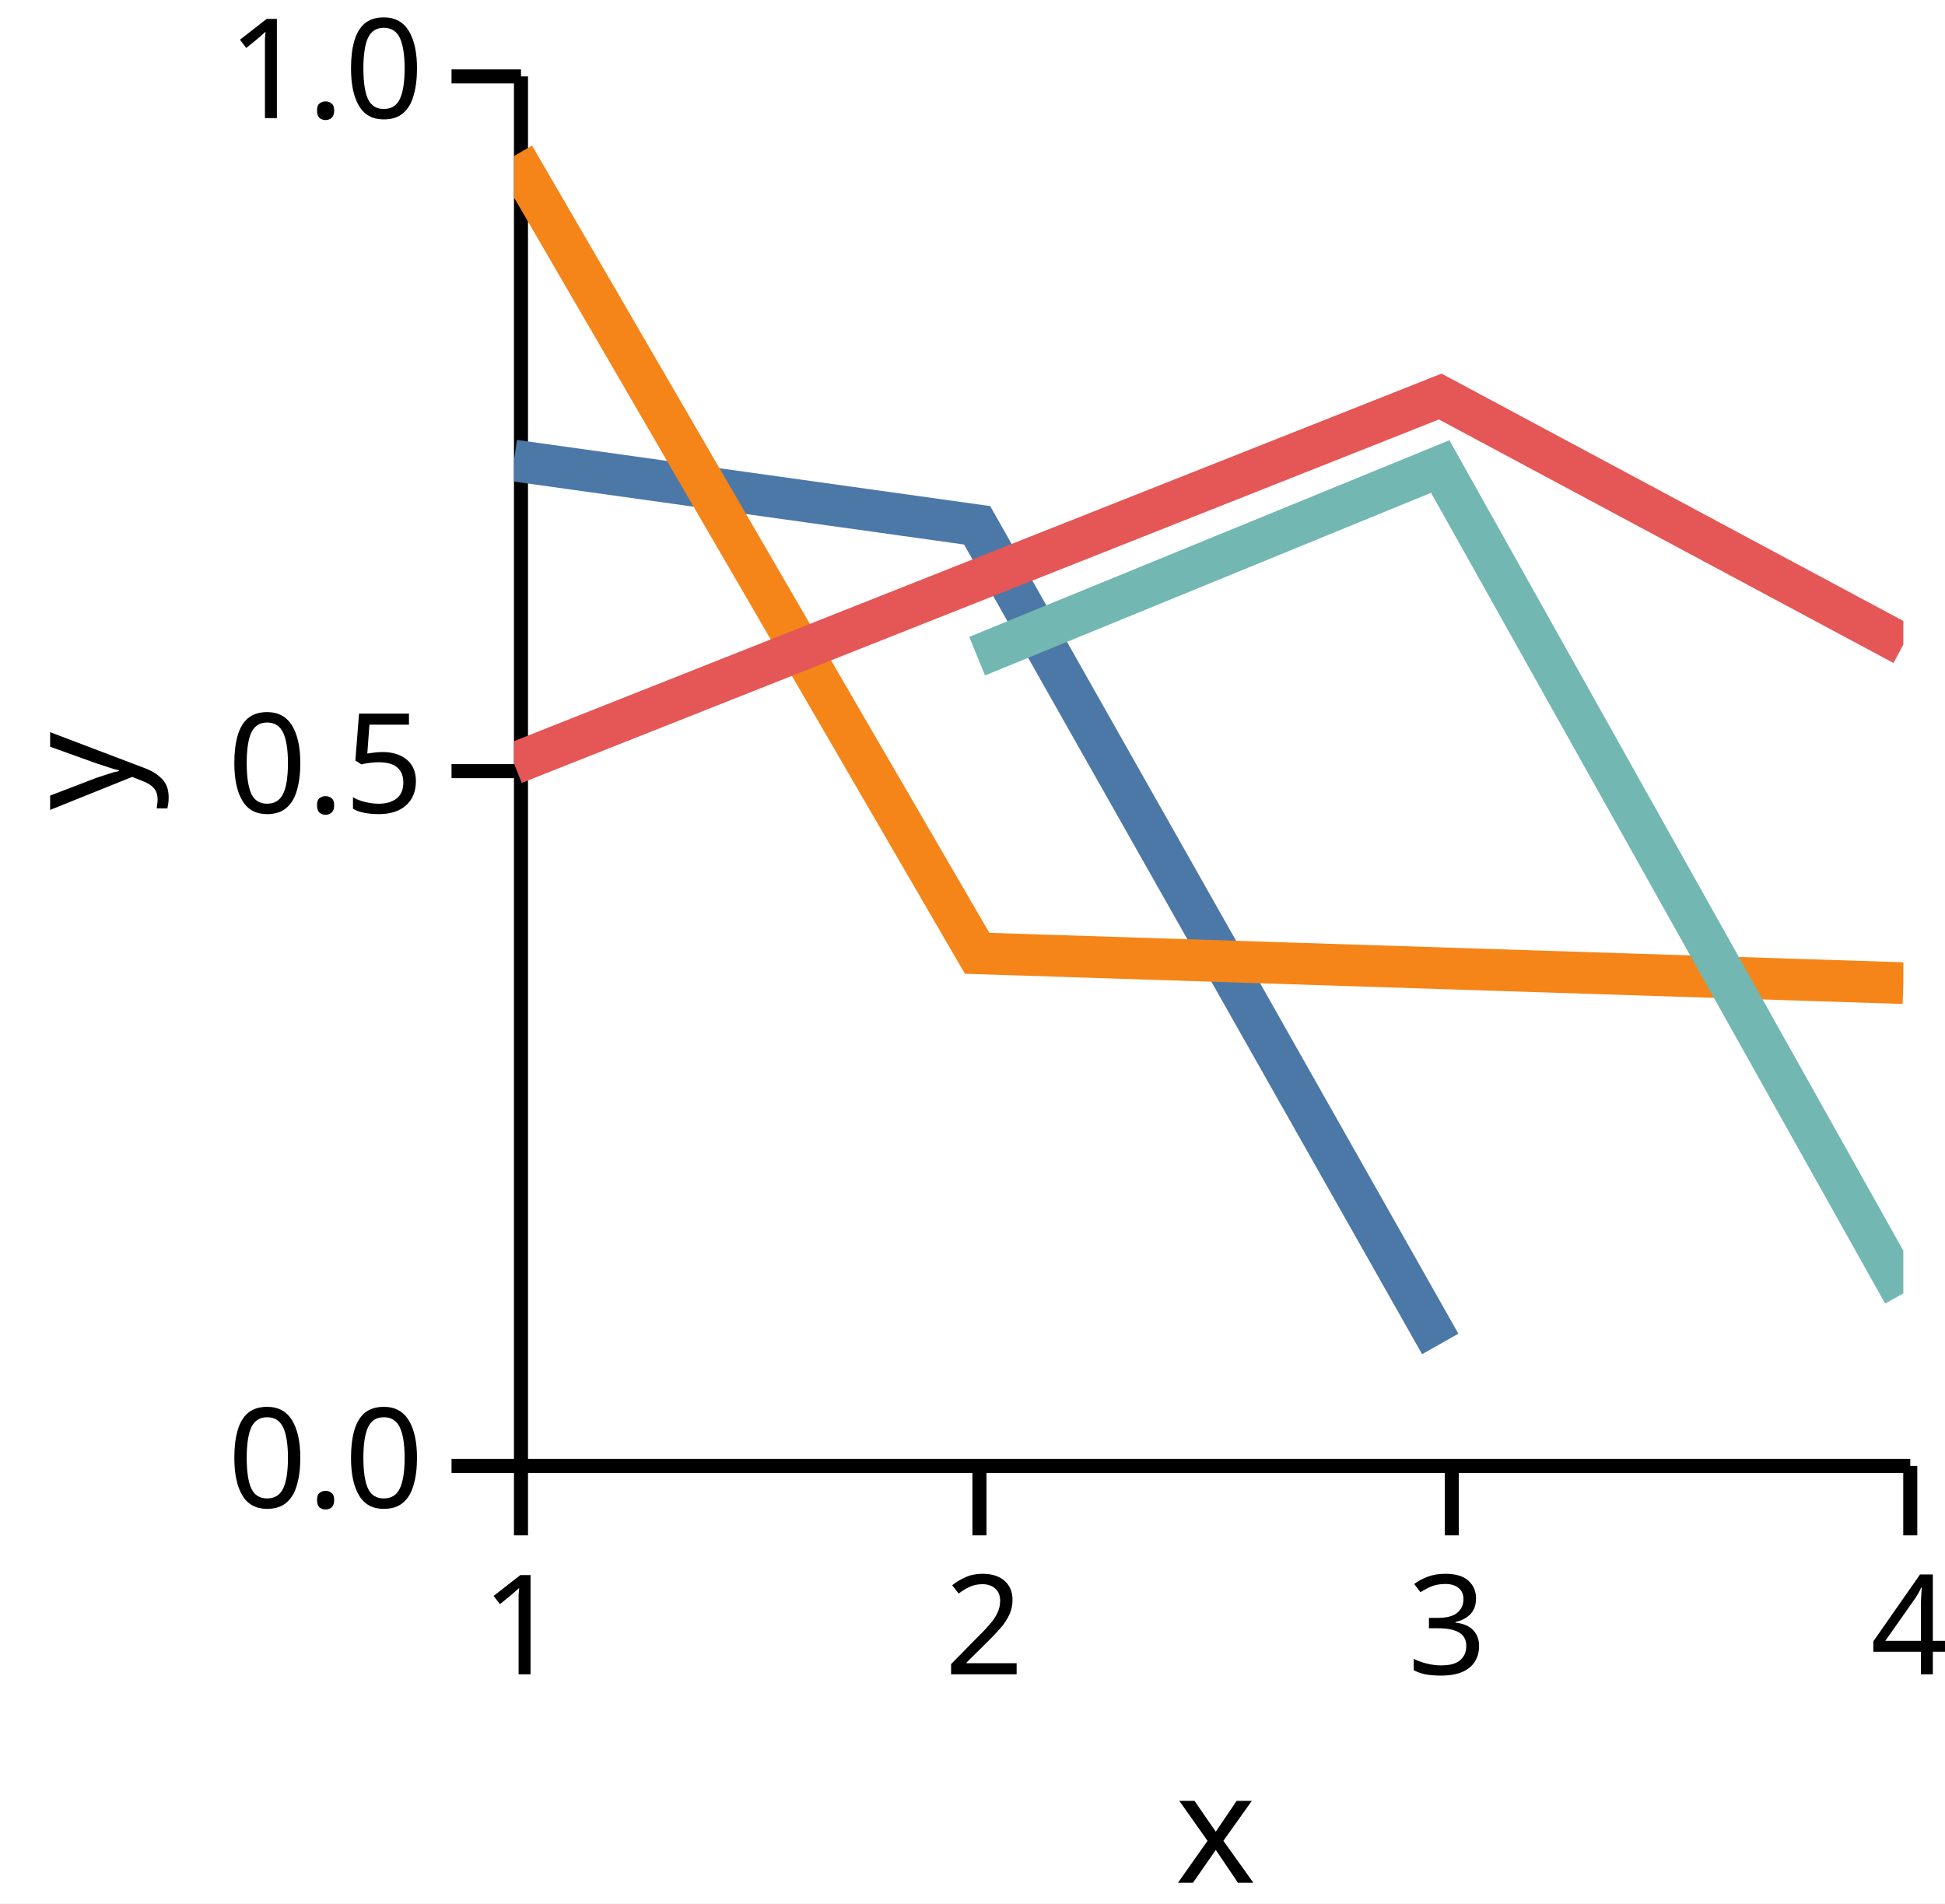
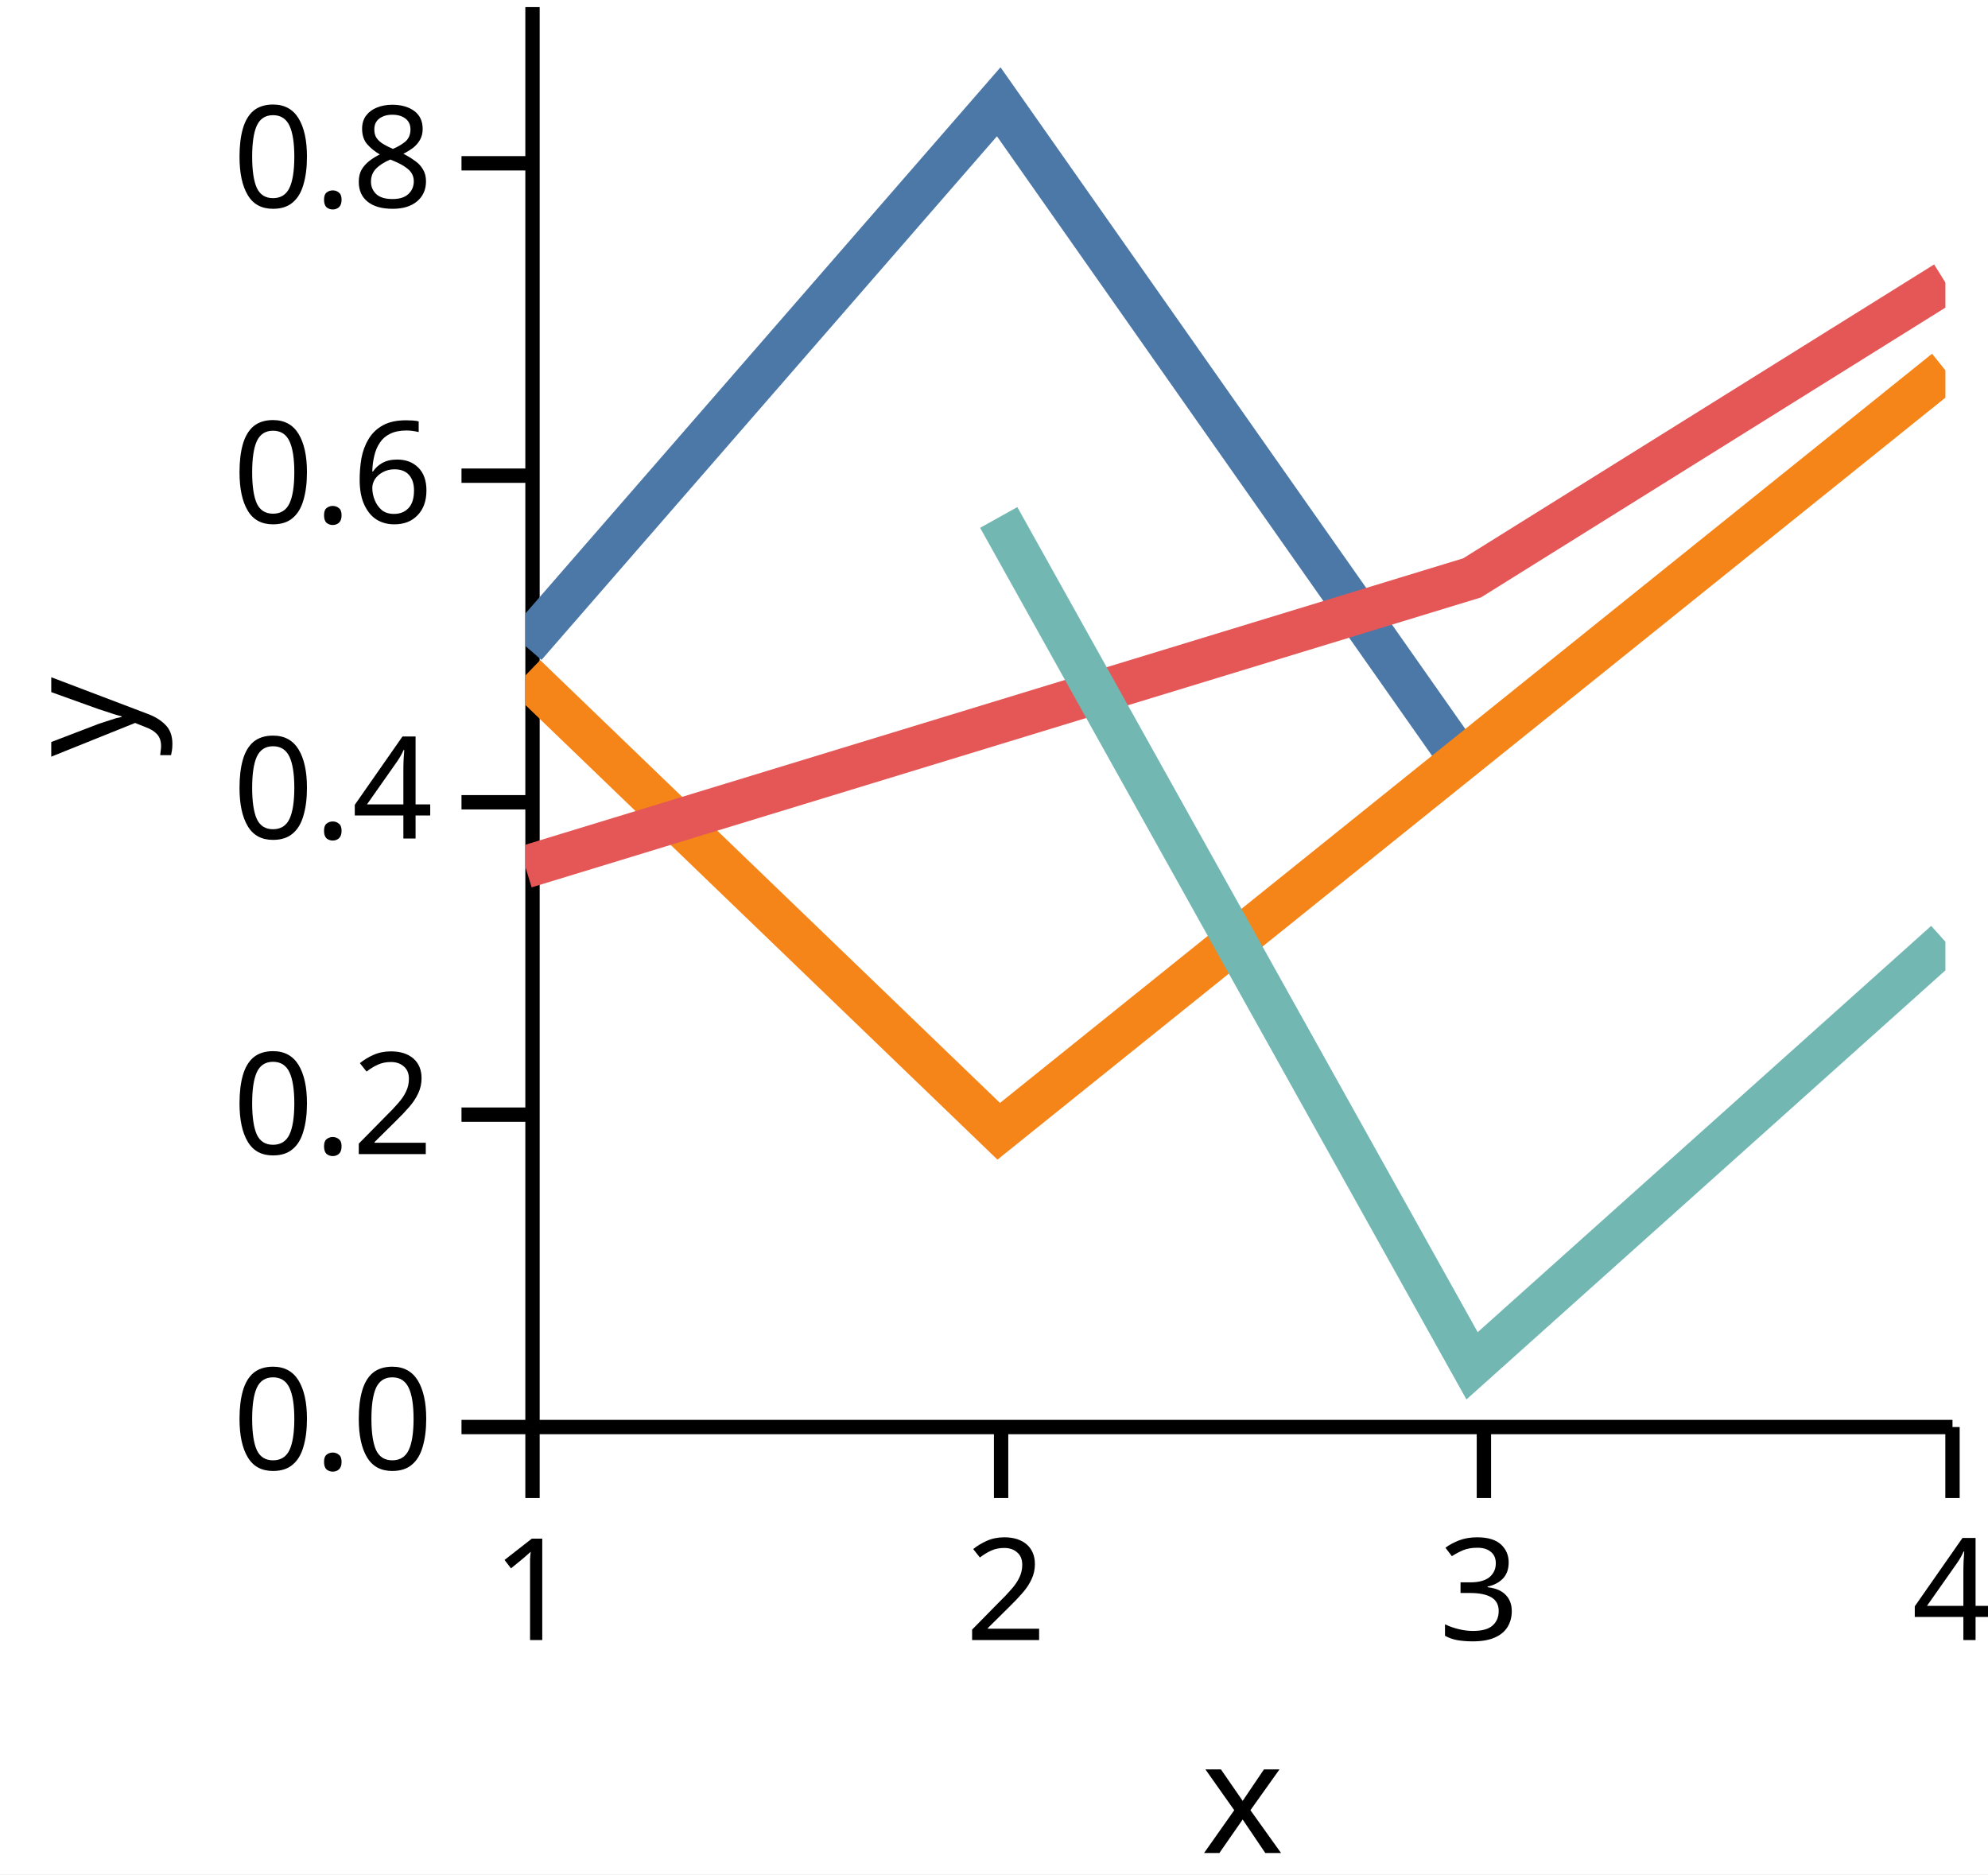
- <svg xmlns="http://www.w3.org/2000/svg" version="1.1" class="marks" width="140" height="137" viewBox="0 0 140 137">
-   <rect width="140" height="137" fill="white" />
-   <g fill="none" stroke-miterlimit="10" transform="translate(37,5)">
+ <svg xmlns="http://www.w3.org/2000/svg" version="1.1" class="marks" width="140" height="132" viewBox="0 0 140 132">
+   <rect width="140" height="132" fill="white" />
+   <g fill="none" stroke-miterlimit="10" transform="translate(37,0)">
    <g class="mark-group role-frame root" role="graphics-object" aria-roledescription="group mark container">
      <g transform="translate(0,0)">
        <path class="background" aria-hidden="true" d="M0,0h100v100h-100Z" />
        <g>
          <g class="mark-group role-axis" role="graphics-symbol" aria-roledescription="axis" aria-label="X-axis titled 'x' for a linear scale with values from 1.0 to 4.0">
            <g transform="translate(0.5,100.5)">
              <path class="background" aria-hidden="true" d="M0,0h0v0h0Z" pointer-events="none" />
              <g>
                <g class="mark-rule role-axis-tick" pointer-events="none">
                  <line transform="translate(0,0)" x2="0" y2="5" stroke="black" stroke-width="1.01" opacity="1" />
                  <line transform="translate(33,0)" x2="0" y2="5" stroke="black" stroke-width="1.01" opacity="1" />
                  <line transform="translate(67,0)" x2="0" y2="5" stroke="black" stroke-width="1.01" opacity="1" />
                  <line transform="translate(100,0)" x2="0" y2="5" stroke="black" stroke-width="1.01" opacity="1" />
                </g>
                <g class="mark-text role-axis-label" pointer-events="none">
                  <text text-anchor="middle" transform="translate(0,15)" font-family="sans-serif" font-size="10px" font-style="normal" font-weight="400" fill="black" opacity="1">1</text>
                  <text text-anchor="middle" transform="translate(33.33333,15)" font-family="sans-serif" font-size="10px" font-style="normal" font-weight="400" fill="black" opacity="1">2</text>
                  <text text-anchor="middle" transform="translate(66.66667,15)" font-family="sans-serif" font-size="10px" font-style="normal" font-weight="400" fill="black" opacity="1">3</text>
                  <text text-anchor="middle" transform="translate(100,15)" font-family="sans-serif" font-size="10px" font-style="normal" font-weight="400" fill="black" opacity="1">4</text>
                </g>
                <g class="mark-rule role-axis-domain" pointer-events="none">
                  <line transform="translate(0,0)" x2="100" y2="0" stroke="black" stroke-width="1.01" opacity="1" />
                </g>
                <g class="mark-text role-axis-title" pointer-events="none">
                  <text text-anchor="middle" transform="translate(50,30)" font-family="sans-serif" font-size="11px" font-style="normal" font-weight="400" fill="black" opacity="1">x</text>
                </g>
              </g>
              <path class="foreground" aria-hidden="true" d="" pointer-events="none" display="none" />
            </g>
          </g>
-           <g class="mark-group role-axis" role="graphics-symbol" aria-roledescription="axis" aria-label="Y-axis titled 'y' for a linear scale with values from 0.0 to 1.0">
+           <g class="mark-group role-axis" role="graphics-symbol" aria-roledescription="axis" aria-label="Y-axis titled 'y' for a linear scale with values from 0.0 to 0.9">
            <g transform="translate(0.5,0.5)">
              <path class="background" aria-hidden="true" d="M0,0h0v0h0Z" pointer-events="none" />
              <g>
                <g class="mark-rule role-axis-tick" pointer-events="none">
                  <line transform="translate(0,100)" x2="-5" y2="0" stroke="black" stroke-width="1.01" opacity="1" />
-                   <line transform="translate(0,50)" x2="-5" y2="0" stroke="black" stroke-width="1.01" opacity="1" />
-                   <line transform="translate(0,0)" x2="-5" y2="0" stroke="black" stroke-width="1.01" opacity="1" />
+                   <line transform="translate(0,78)" x2="-5" y2="0" stroke="black" stroke-width="1.01" opacity="1" />
+                   <line transform="translate(0,56)" x2="-5" y2="0" stroke="black" stroke-width="1.01" opacity="1" />
+                   <line transform="translate(0,33)" x2="-5" y2="0" stroke="black" stroke-width="1.01" opacity="1" />
+                   <line transform="translate(0,11)" x2="-5" y2="0" stroke="black" stroke-width="1.01" opacity="1" />
                </g>
                <g class="mark-text role-axis-label" pointer-events="none">
                  <text text-anchor="end" transform="translate(-7,103)" font-family="sans-serif" font-size="10px" font-style="normal" font-weight="400" fill="black" opacity="1">0.0</text>
-                   <text text-anchor="end" transform="translate(-7,53)" font-family="sans-serif" font-size="10px" font-style="normal" font-weight="400" fill="black" opacity="1">0.5</text>
-                   <text text-anchor="end" transform="translate(-7,3)" font-family="sans-serif" font-size="10px" font-style="normal" font-weight="400" fill="black" opacity="1">1.0</text>
+                   <text text-anchor="end" transform="translate(-7,80.77778)" font-family="sans-serif" font-size="10px" font-style="normal" font-weight="400" fill="black" opacity="1">0.2</text>
+                   <text text-anchor="end" transform="translate(-7,58.55556)" font-family="sans-serif" font-size="10px" font-style="normal" font-weight="400" fill="black" opacity="1">0.4</text>
+                   <text text-anchor="end" transform="translate(-7,36.33333)" font-family="sans-serif" font-size="10px" font-style="normal" font-weight="400" fill="black" opacity="1">0.6</text>
+                   <text text-anchor="end" transform="translate(-7,14.11111)" font-family="sans-serif" font-size="10px" font-style="normal" font-weight="400" fill="black" opacity="1">0.8</text>
                </g>
                <g class="mark-rule role-axis-domain" pointer-events="none">
                  <line transform="translate(0,100)" x2="0" y2="-100" stroke="black" stroke-width="1.01" opacity="1" />
                </g>
                <g class="mark-text role-axis-title" pointer-events="none">
                  <text text-anchor="middle" transform="translate(-26,50) rotate(-90) translate(0,-2)" font-family="sans-serif" font-size="11px" font-style="normal" font-weight="400" fill="black" opacity="1">y</text>
                </g>
              </g>
              <path class="foreground" aria-hidden="true" d="" pointer-events="none" display="none" />
            </g>
          </g>
          <g class="mark-group role-scope" clip-path="url(#clip1)" role="graphics-object" aria-roledescription="group mark container">
            <g transform="translate(0,0)">
              <path class="background" aria-hidden="true" d="M0,0h0v0h0Z" />
              <g>
                <g class="mark-line role-mark" role="graphics-symbol" aria-roledescription="line mark container">
-                   <path d="M0,28.146L33.333,32.806L66.667,91.724" stroke="#4c78a8" stroke-width="3" stroke-dasharray="0" opacity="1" />
+                   <path d="M0,45.493L33.333,7.168L66.667,54.628" stroke="#4c78a8" stroke-width="3" stroke-dasharray="0" opacity="1" />
                </g>
              </g>
              <path class="foreground" aria-hidden="true" d="" display="none" />
            </g>
            <g transform="translate(0,0)">
              <path class="background" aria-hidden="true" d="M0,0h0v0h0Z" />
              <g>
                <g class="mark-line role-mark" role="graphics-symbol" aria-roledescription="line mark container">
-                   <path d="M0,6.231L33.333,63.61L100,65.757" stroke="#f58518" stroke-width="3" stroke-dasharray="0" opacity="1" />
+                   <path d="M0,47.569L33.333,79.671L100,26.081" stroke="#f58518" stroke-width="3" stroke-dasharray="0" opacity="1" />
                </g>
              </g>
              <path class="foreground" aria-hidden="true" d="" display="none" />
            </g>
            <g transform="translate(0,0)">
              <path class="background" aria-hidden="true" d="M0,0h0v0h0Z" />
              <g>
                <g class="mark-line role-mark" role="graphics-symbol" aria-roledescription="line mark container">
-                   <path d="M0,49.952L66.667,23.539L100,41.392" stroke="#e45756" stroke-width="3" stroke-dasharray="0" opacity="1" />
+                   <path d="M0,61.058L66.667,40.698L100,19.897" stroke="#e45756" stroke-width="3" stroke-dasharray="0" opacity="1" />
                </g>
              </g>
              <path class="foreground" aria-hidden="true" d="" display="none" />
            </g>
            <g transform="translate(0,0)">
              <path class="background" aria-hidden="true" d="M0,0h0v0h0Z" />
              <g>
                <g class="mark-line role-mark" role="graphics-symbol" aria-roledescription="line mark container">
-                   <path d="M33.333,42.224L66.667,28.575L100,88.084" stroke="#72b7b2" stroke-width="3" stroke-dasharray="0" opacity="1" />
+                   <path d="M33.333,36.442L66.667,96.188L100,66.324" stroke="#72b7b2" stroke-width="3" stroke-dasharray="0" opacity="1" />
                </g>
              </g>
              <path class="foreground" aria-hidden="true" d="" display="none" />
            </g>
          </g>
        </g>
        <path class="foreground" aria-hidden="true" d="" display="none" />
      </g>
    </g>
  </g>
  <defs>
    <clipPath id="clip1">
      <rect x="0" y="0" width="100" height="100" />
    </clipPath>
  </defs>
</svg>
